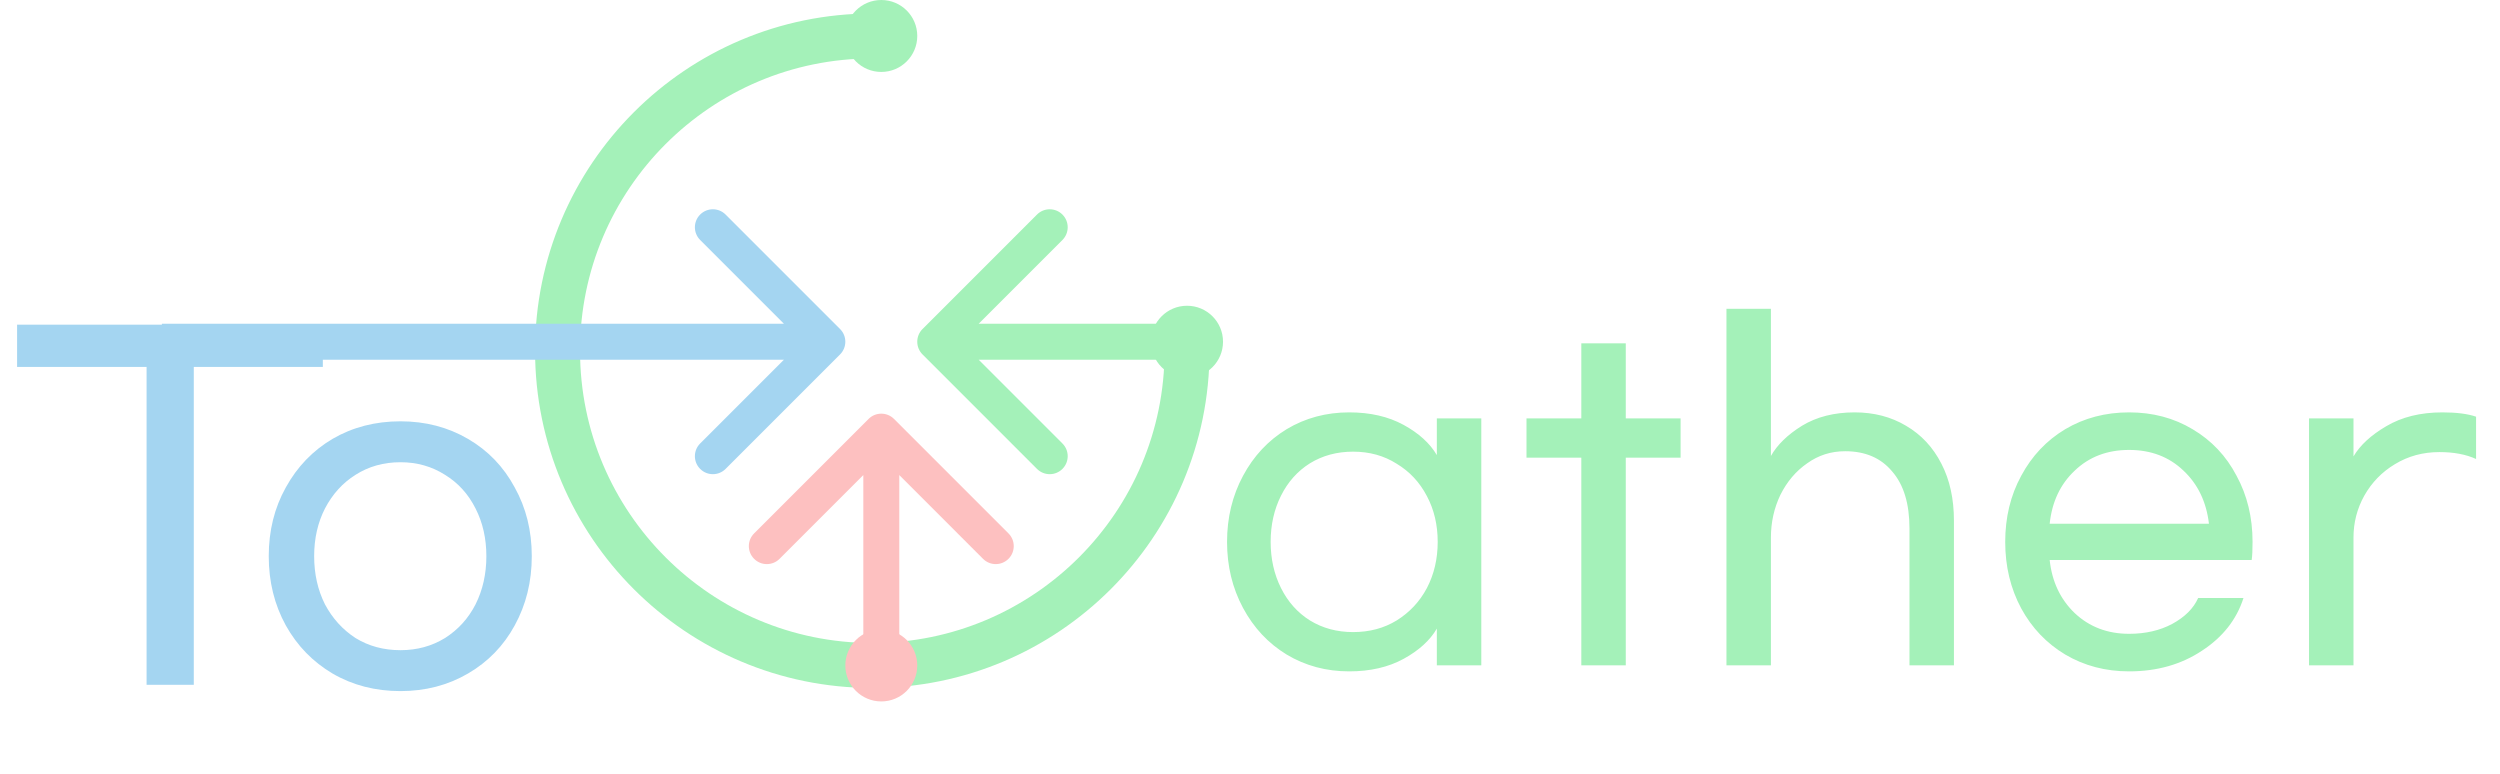
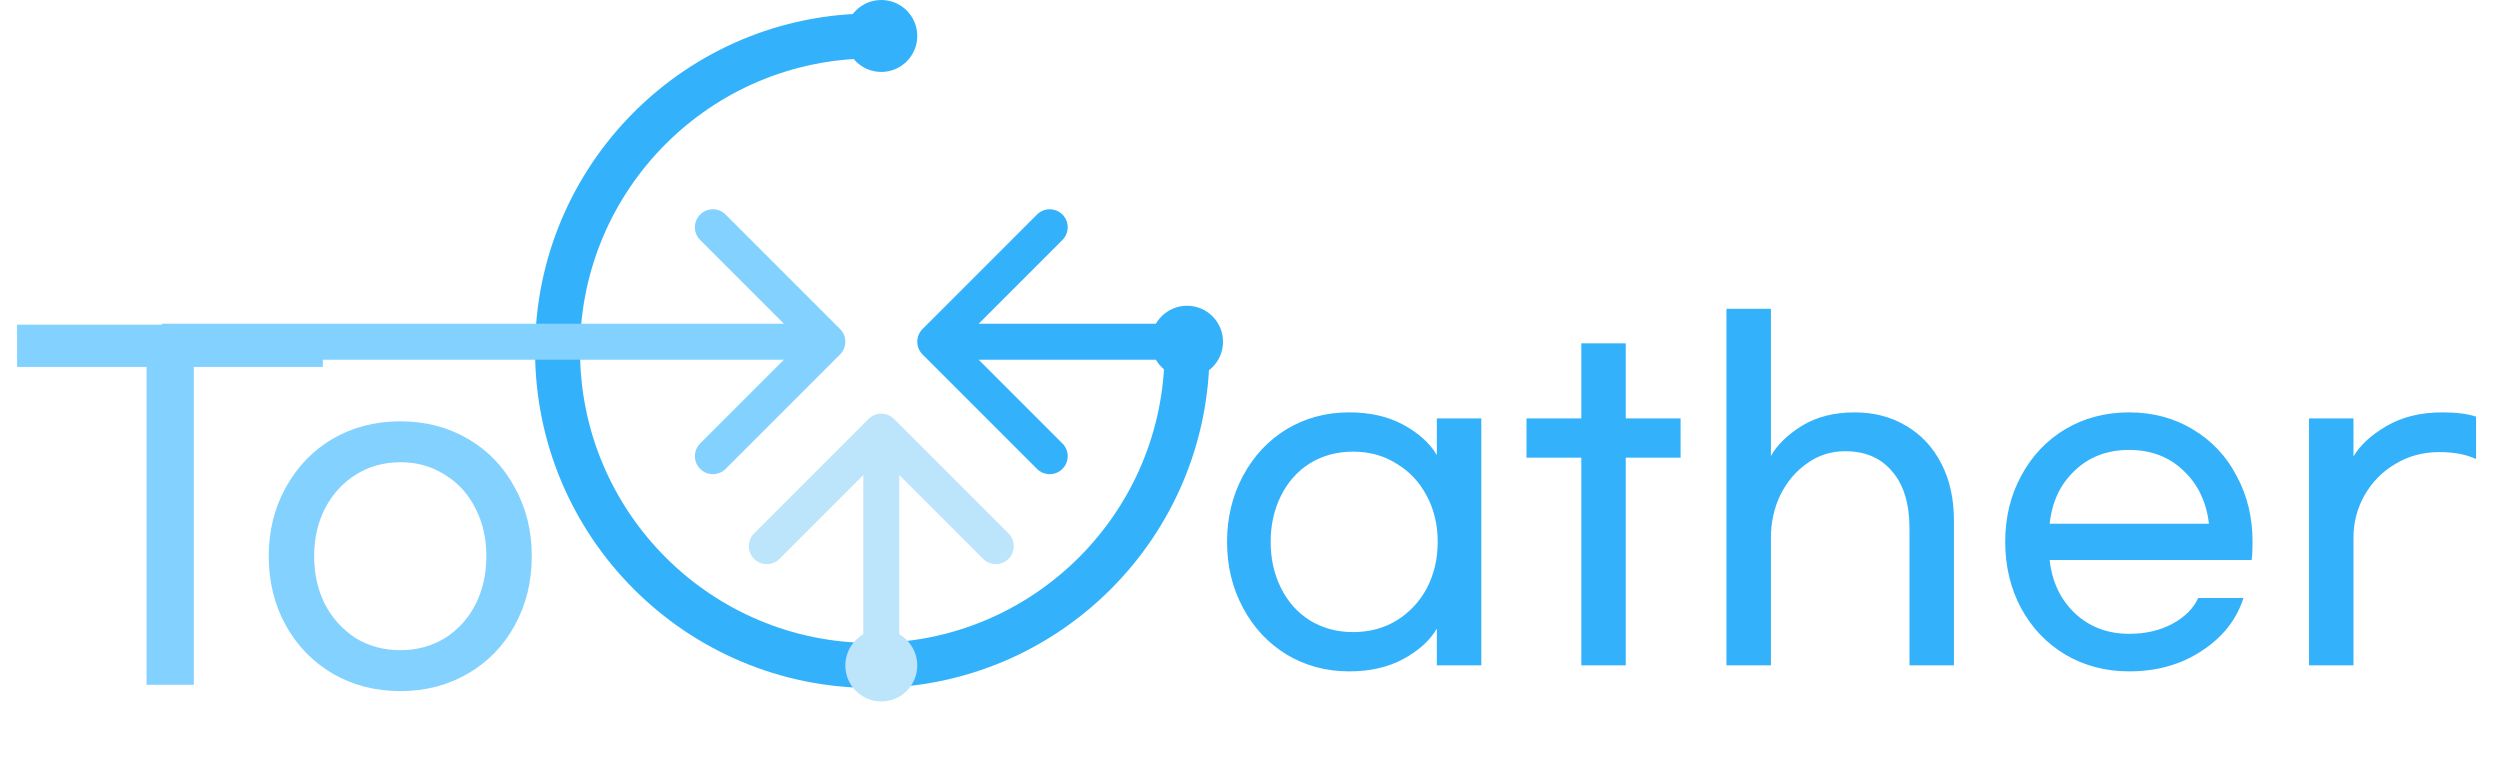
<svg xmlns="http://www.w3.org/2000/svg" width="139" height="43" viewBox="0 0 139 43" fill="none">
-   <path d="M75.016 37.328C73.736 37.328 72.576 37.016 71.536 36.392C70.512 35.768 69.704 34.904 69.112 33.8C68.52 32.696 68.224 31.472 68.224 30.128C68.224 28.784 68.52 27.56 69.112 26.456C69.704 25.352 70.512 24.488 71.536 23.864C72.576 23.24 73.736 22.928 75.016 22.928C76.184 22.928 77.192 23.16 78.04 23.624C78.888 24.088 79.504 24.648 79.888 25.304V23.264H82.36V36.992H79.888V34.952C79.504 35.608 78.888 36.168 78.04 36.632C77.192 37.096 76.184 37.328 75.016 37.328ZM75.232 35.144C76.144 35.144 76.952 34.928 77.656 34.496C78.376 34.048 78.936 33.448 79.336 32.696C79.736 31.928 79.936 31.072 79.936 30.128C79.936 29.184 79.736 28.336 79.336 27.584C78.936 26.816 78.376 26.216 77.656 25.784C76.952 25.336 76.144 25.112 75.232 25.112C74.336 25.112 73.536 25.328 72.832 25.76C72.144 26.192 71.608 26.792 71.224 27.56C70.84 28.328 70.648 29.184 70.648 30.128C70.648 31.072 70.84 31.928 71.224 32.696C71.608 33.464 72.144 34.064 72.832 34.496C73.536 34.928 74.336 35.144 75.232 35.144ZM93.441 25.448H90.393V36.992H87.921V25.448H84.873V23.264H87.921V19.088H90.393V23.264H93.441V25.448ZM98.463 17.168V25.352C98.815 24.728 99.391 24.168 100.191 23.672C101.007 23.176 101.983 22.928 103.119 22.928C104.191 22.928 105.143 23.176 105.975 23.672C106.823 24.168 107.479 24.872 107.943 25.784C108.407 26.68 108.639 27.736 108.639 28.952V36.992H106.167V29.384C106.167 28.008 105.847 26.952 105.207 26.216C104.583 25.464 103.711 25.088 102.591 25.088C101.807 25.088 101.103 25.312 100.479 25.76C99.855 26.192 99.359 26.776 98.991 27.512C98.639 28.248 98.463 29.04 98.463 29.888V36.992H95.991V17.168H98.463ZM118.378 37.328C117.066 37.328 115.882 37.016 114.826 36.392C113.786 35.768 112.97 34.912 112.378 33.824C111.786 32.72 111.49 31.488 111.49 30.128C111.49 28.768 111.786 27.544 112.378 26.456C112.97 25.352 113.786 24.488 114.826 23.864C115.882 23.24 117.066 22.928 118.378 22.928C119.69 22.928 120.866 23.24 121.906 23.864C122.962 24.488 123.778 25.352 124.354 26.456C124.946 27.544 125.242 28.768 125.242 30.128C125.242 30.576 125.226 30.912 125.194 31.136H113.962C114.09 32.336 114.554 33.32 115.354 34.088C116.17 34.856 117.178 35.24 118.378 35.24C119.29 35.24 120.09 35.056 120.778 34.688C121.482 34.304 121.962 33.824 122.218 33.248H124.738C124.354 34.448 123.586 35.424 122.434 36.176C121.282 36.944 119.93 37.328 118.378 37.328ZM122.818 29.12C122.674 27.904 122.202 26.92 121.402 26.168C120.602 25.4 119.594 25.016 118.378 25.016C117.162 25.016 116.154 25.4 115.354 26.168C114.554 26.92 114.09 27.904 113.962 29.12H122.818ZM130.854 23.264V25.376C131.222 24.752 131.83 24.192 132.678 23.696C133.542 23.184 134.582 22.928 135.798 22.928C136.582 22.928 137.206 23.008 137.67 23.168V25.52C137.11 25.264 136.43 25.136 135.63 25.136C134.718 25.136 133.894 25.36 133.158 25.808C132.438 26.24 131.87 26.824 131.454 27.56C131.054 28.28 130.854 29.056 130.854 29.888V36.992H128.382V23.264H130.854Z" fill="#A4F1B9" />
-   <path d="M10.775 20.4V38.075H8.15V20.4H0.95V18.05H17.95V20.4H10.775ZM22.267 23.425C23.65 23.425 24.9 23.75 26.017 24.4C27.134 25.05 28 25.95 28.617 27.1C29.25 28.233 29.567 29.508 29.567 30.925C29.567 32.342 29.25 33.625 28.617 34.775C28 35.908 27.134 36.8 26.017 37.45C24.9 38.1 23.65 38.425 22.267 38.425C20.867 38.425 19.609 38.1 18.492 37.45C17.392 36.8 16.525 35.908 15.892 34.775C15.259 33.625 14.942 32.342 14.942 30.925C14.942 29.508 15.259 28.233 15.892 27.1C16.525 25.95 17.392 25.05 18.492 24.4C19.609 23.75 20.867 23.425 22.267 23.425ZM22.267 25.7C21.334 25.7 20.5 25.933 19.767 26.4C19.05 26.85 18.484 27.475 18.067 28.275C17.667 29.058 17.467 29.942 17.467 30.925C17.467 31.908 17.667 32.8 18.067 33.6C18.484 34.383 19.05 35.008 19.767 35.475C20.5 35.925 21.334 36.15 22.267 36.15C23.184 36.15 24.009 35.925 24.742 35.475C25.475 35.008 26.042 34.383 26.442 33.6C26.842 32.8 27.042 31.908 27.042 30.925C27.042 29.942 26.842 29.058 26.442 28.275C26.042 27.475 25.475 26.85 24.742 26.4C24.009 25.933 23.184 25.7 22.267 25.7Z" fill="#A4D5F1" />
-   <path d="M66 19.5C66 29.165 58.165 37 48.5 37C38.835 37 31 29.165 31 19.5C31 9.835 38.835 2 48.5 2" stroke="#A4F1B9" stroke-width="2.5" stroke-linecap="round" />
-   <circle cx="49" cy="37" r="2" fill="#FDC0C0" />
-   <circle cx="49" cy="2" r="2" fill="#A4F1B9" />
-   <circle cx="66" cy="19" r="2" fill="#A4F1B9" />
-   <path d="M51.293 18.293C50.902 18.683 50.902 19.317 51.293 19.707L57.657 26.071C58.047 26.462 58.681 26.462 59.071 26.071C59.462 25.68 59.462 25.047 59.071 24.657L53.414 19L59.071 13.343C59.462 12.953 59.462 12.319 59.071 11.929C58.681 11.538 58.047 11.538 57.657 11.929L51.293 18.293ZM66 18L52 18L52 20L66 20L66 18Z" fill="#A4F1B9" />
-   <path d="M46.707 19.707C47.098 19.317 47.098 18.683 46.707 18.293L40.343 11.929C39.953 11.538 39.319 11.538 38.929 11.929C38.538 12.319 38.538 12.953 38.929 13.343L44.586 19L38.929 24.657C38.538 25.047 38.538 25.68 38.929 26.071C39.319 26.462 39.953 26.462 40.343 26.071L46.707 19.707ZM9 20H46V18H9V20Z" fill="#A4D5F1" />
-   <path d="M49.707 23.293C49.317 22.902 48.683 22.902 48.293 23.293L41.929 29.657C41.538 30.047 41.538 30.68 41.929 31.071C42.319 31.462 42.953 31.462 43.343 31.071L49 25.414L54.657 31.071C55.047 31.462 55.681 31.462 56.071 31.071C56.462 30.68 56.462 30.047 56.071 29.657L49.707 23.293ZM50 38L50 24L48 24L48 38L50 38Z" fill="#FDC0C0" />
+   <path d="M75.016 37.328C73.736 37.328 72.576 37.016 71.536 36.392C70.512 35.768 69.704 34.904 69.112 33.8C68.52 32.696 68.224 31.472 68.224 30.128C68.224 28.784 68.52 27.56 69.112 26.456C69.704 25.352 70.512 24.488 71.536 23.864C72.576 23.24 73.736 22.928 75.016 22.928C76.184 22.928 77.192 23.16 78.04 23.624C78.888 24.088 79.504 24.648 79.888 25.304V23.264H82.36V36.992H79.888V34.952C79.504 35.608 78.888 36.168 78.04 36.632C77.192 37.096 76.184 37.328 75.016 37.328ZM75.232 35.144C76.144 35.144 76.952 34.928 77.656 34.496C78.376 34.048 78.936 33.448 79.336 32.696C79.736 31.928 79.936 31.072 79.936 30.128C79.936 29.184 79.736 28.336 79.336 27.584C78.936 26.816 78.376 26.216 77.656 25.784C76.952 25.336 76.144 25.112 75.232 25.112C74.336 25.112 73.536 25.328 72.832 25.76C72.144 26.192 71.608 26.792 71.224 27.56C70.84 28.328 70.648 29.184 70.648 30.128C70.648 31.072 70.84 31.928 71.224 32.696C71.608 33.464 72.144 34.064 72.832 34.496C73.536 34.928 74.336 35.144 75.232 35.144ZM93.441 25.448H90.393V36.992H87.921V25.448H84.873V23.264H87.921V19.088H90.393V23.264H93.441V25.448ZM98.463 17.168V25.352C98.815 24.728 99.391 24.168 100.191 23.672C101.007 23.176 101.983 22.928 103.119 22.928C104.191 22.928 105.143 23.176 105.975 23.672C106.823 24.168 107.479 24.872 107.943 25.784C108.407 26.68 108.639 27.736 108.639 28.952V36.992H106.167V29.384C106.167 28.008 105.847 26.952 105.207 26.216C104.583 25.464 103.711 25.088 102.591 25.088C101.807 25.088 101.103 25.312 100.479 25.76C99.855 26.192 99.359 26.776 98.991 27.512C98.639 28.248 98.463 29.04 98.463 29.888V36.992H95.991V17.168H98.463ZM118.378 37.328C117.066 37.328 115.882 37.016 114.826 36.392C113.786 35.768 112.97 34.912 112.378 33.824C111.786 32.72 111.49 31.488 111.49 30.128C111.49 28.768 111.786 27.544 112.378 26.456C112.97 25.352 113.786 24.488 114.826 23.864C115.882 23.24 117.066 22.928 118.378 22.928C119.69 22.928 120.866 23.24 121.906 23.864C122.962 24.488 123.778 25.352 124.354 26.456C124.946 27.544 125.242 28.768 125.242 30.128C125.242 30.576 125.226 30.912 125.194 31.136H113.962C114.09 32.336 114.554 33.32 115.354 34.088C116.17 34.856 117.178 35.24 118.378 35.24C119.29 35.24 120.09 35.056 120.778 34.688C121.482 34.304 121.962 33.824 122.218 33.248H124.738C124.354 34.448 123.586 35.424 122.434 36.176C121.282 36.944 119.93 37.328 118.378 37.328ZM122.818 29.12C122.674 27.904 122.202 26.92 121.402 26.168C120.602 25.4 119.594 25.016 118.378 25.016C117.162 25.016 116.154 25.4 115.354 26.168C114.554 26.92 114.09 27.904 113.962 29.12H122.818ZM130.854 23.264V25.376C131.222 24.752 131.83 24.192 132.678 23.696C133.542 23.184 134.582 22.928 135.798 22.928C136.582 22.928 137.206 23.008 137.67 23.168V25.52C137.11 25.264 136.43 25.136 135.63 25.136C134.718 25.136 133.894 25.36 133.158 25.808C132.438 26.24 131.87 26.824 131.454 27.56C131.054 28.28 130.854 29.056 130.854 29.888V36.992H128.382V23.264H130.854Z" fill="#33B2FB" />
+   <path d="M10.775 20.4V38.075H8.15V20.4H0.95V18.05H17.95V20.4H10.775ZM22.267 23.425C23.65 23.425 24.9 23.75 26.017 24.4C27.134 25.05 28 25.95 28.617 27.1C29.25 28.233 29.567 29.508 29.567 30.925C29.567 32.342 29.25 33.625 28.617 34.775C28 35.908 27.134 36.8 26.017 37.45C24.9 38.1 23.65 38.425 22.267 38.425C20.867 38.425 19.609 38.1 18.492 37.45C17.392 36.8 16.525 35.908 15.892 34.775C15.259 33.625 14.942 32.342 14.942 30.925C14.942 29.508 15.259 28.233 15.892 27.1C16.525 25.95 17.392 25.05 18.492 24.4C19.609 23.75 20.867 23.425 22.267 23.425ZM22.267 25.7C21.334 25.7 20.5 25.933 19.767 26.4C19.05 26.85 18.484 27.475 18.067 28.275C17.667 29.058 17.467 29.942 17.467 30.925C17.467 31.908 17.667 32.8 18.067 33.6C18.484 34.383 19.05 35.008 19.767 35.475C20.5 35.925 21.334 36.15 22.267 36.15C23.184 36.15 24.009 35.925 24.742 35.475C25.475 35.008 26.042 34.383 26.442 33.6C26.842 32.8 27.042 31.908 27.042 30.925C27.042 29.942 26.842 29.058 26.442 28.275C26.042 27.475 25.475 26.85 24.742 26.4C24.009 25.933 23.184 25.7 22.267 25.7Z" fill="#82D1FF" />
+   <path d="M66 19.5C66 29.165 58.165 37 48.5 37C38.835 37 31 29.165 31 19.5C31 9.835 38.835 2 48.5 2" stroke="#33B2FB" stroke-width="2.5" stroke-linecap="round" />
+   <circle cx="49" cy="37" r="2" fill="#BCE4FB" />
+   <circle cx="49" cy="2" r="2" fill="#33B2FB" />
+   <circle cx="66" cy="19" r="2" fill="#33B2FB" />
+   <path d="M51.293 18.293C50.902 18.683 50.902 19.317 51.293 19.707L57.657 26.071C58.047 26.462 58.681 26.462 59.071 26.071C59.462 25.68 59.462 25.047 59.071 24.657L53.414 19L59.071 13.343C59.462 12.953 59.462 12.319 59.071 11.929C58.681 11.538 58.047 11.538 57.657 11.929L51.293 18.293ZM66 18L52 18L52 20L66 20L66 18Z" fill="#33B2FB" />
+   <path d="M46.707 19.707C47.098 19.317 47.098 18.683 46.707 18.293L40.343 11.929C39.953 11.538 39.319 11.538 38.929 11.929C38.538 12.319 38.538 12.953 38.929 13.343L44.586 19L38.929 24.657C38.538 25.047 38.538 25.68 38.929 26.071C39.319 26.462 39.953 26.462 40.343 26.071L46.707 19.707ZM9 20H46V18H9V20Z" fill="#82D1FF" />
+   <path d="M49.707 23.293C49.317 22.902 48.683 22.902 48.293 23.293L41.929 29.657C41.538 30.047 41.538 30.68 41.929 31.071C42.319 31.462 42.953 31.462 43.343 31.071L49 25.414L54.657 31.071C55.047 31.462 55.681 31.462 56.071 31.071C56.462 30.68 56.462 30.047 56.071 29.657L49.707 23.293ZM50 38L50 24L48 24L48 38L50 38Z" fill="#BCE4FB" />
</svg>
